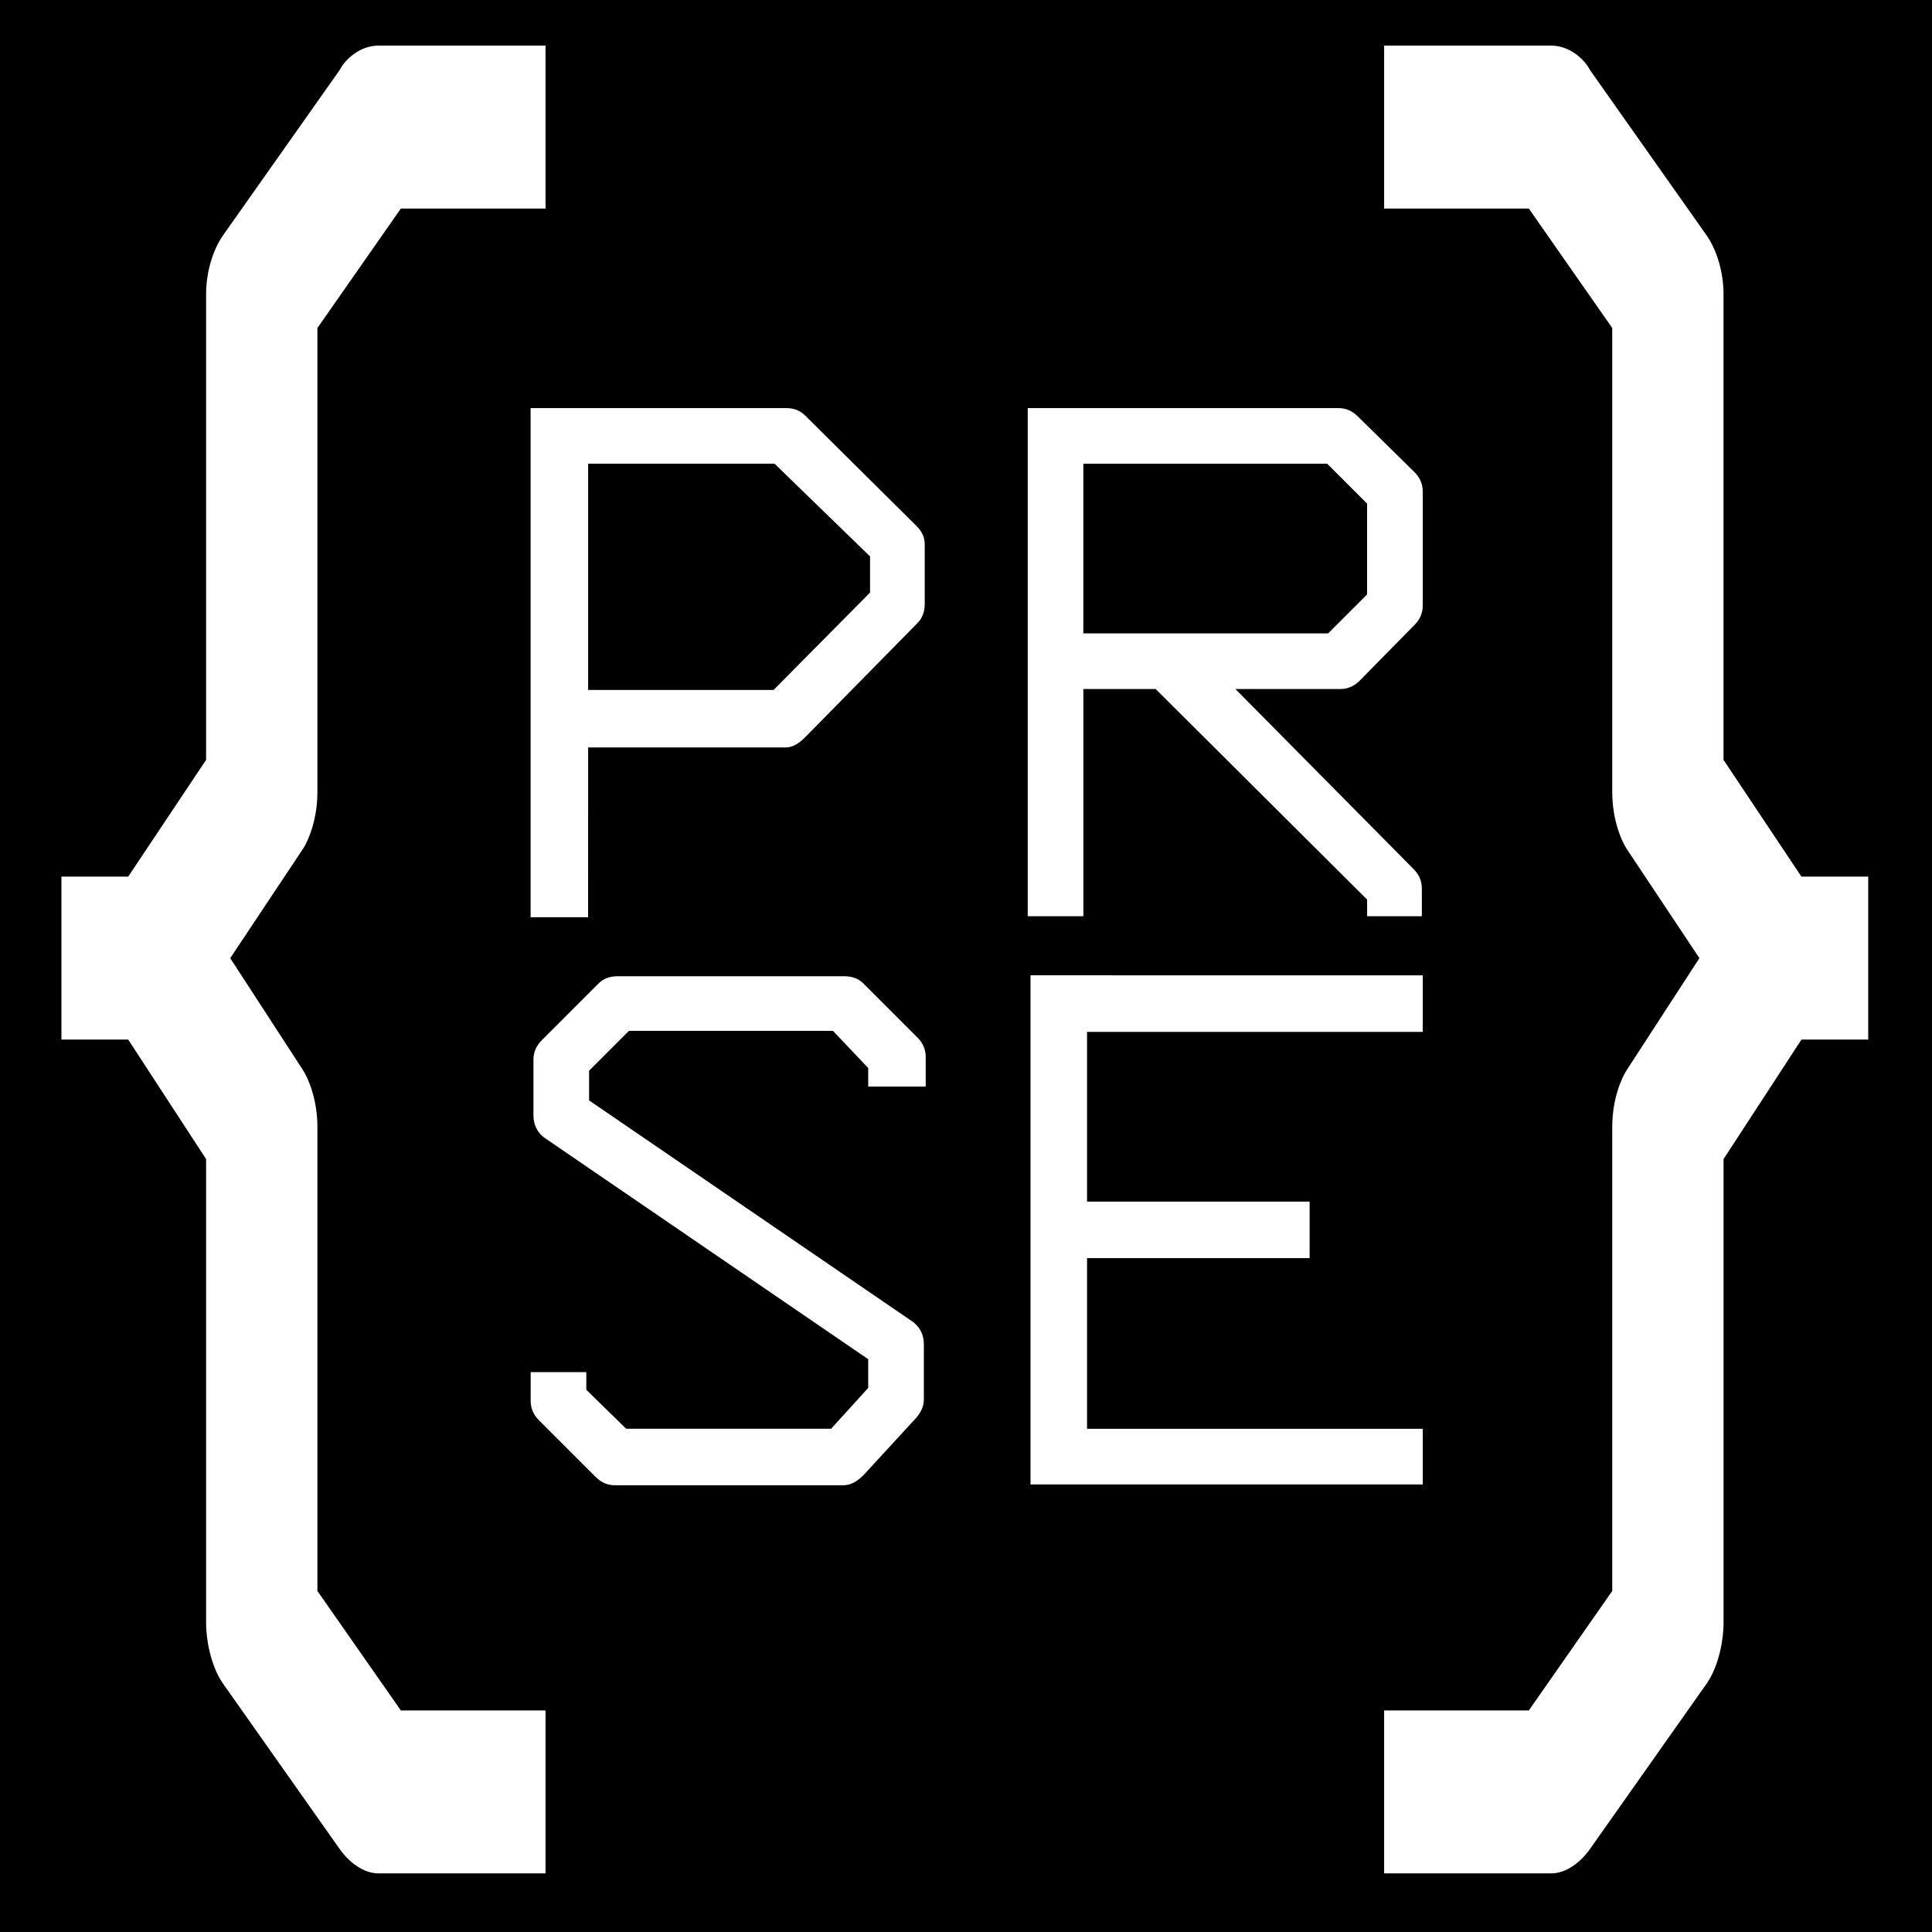
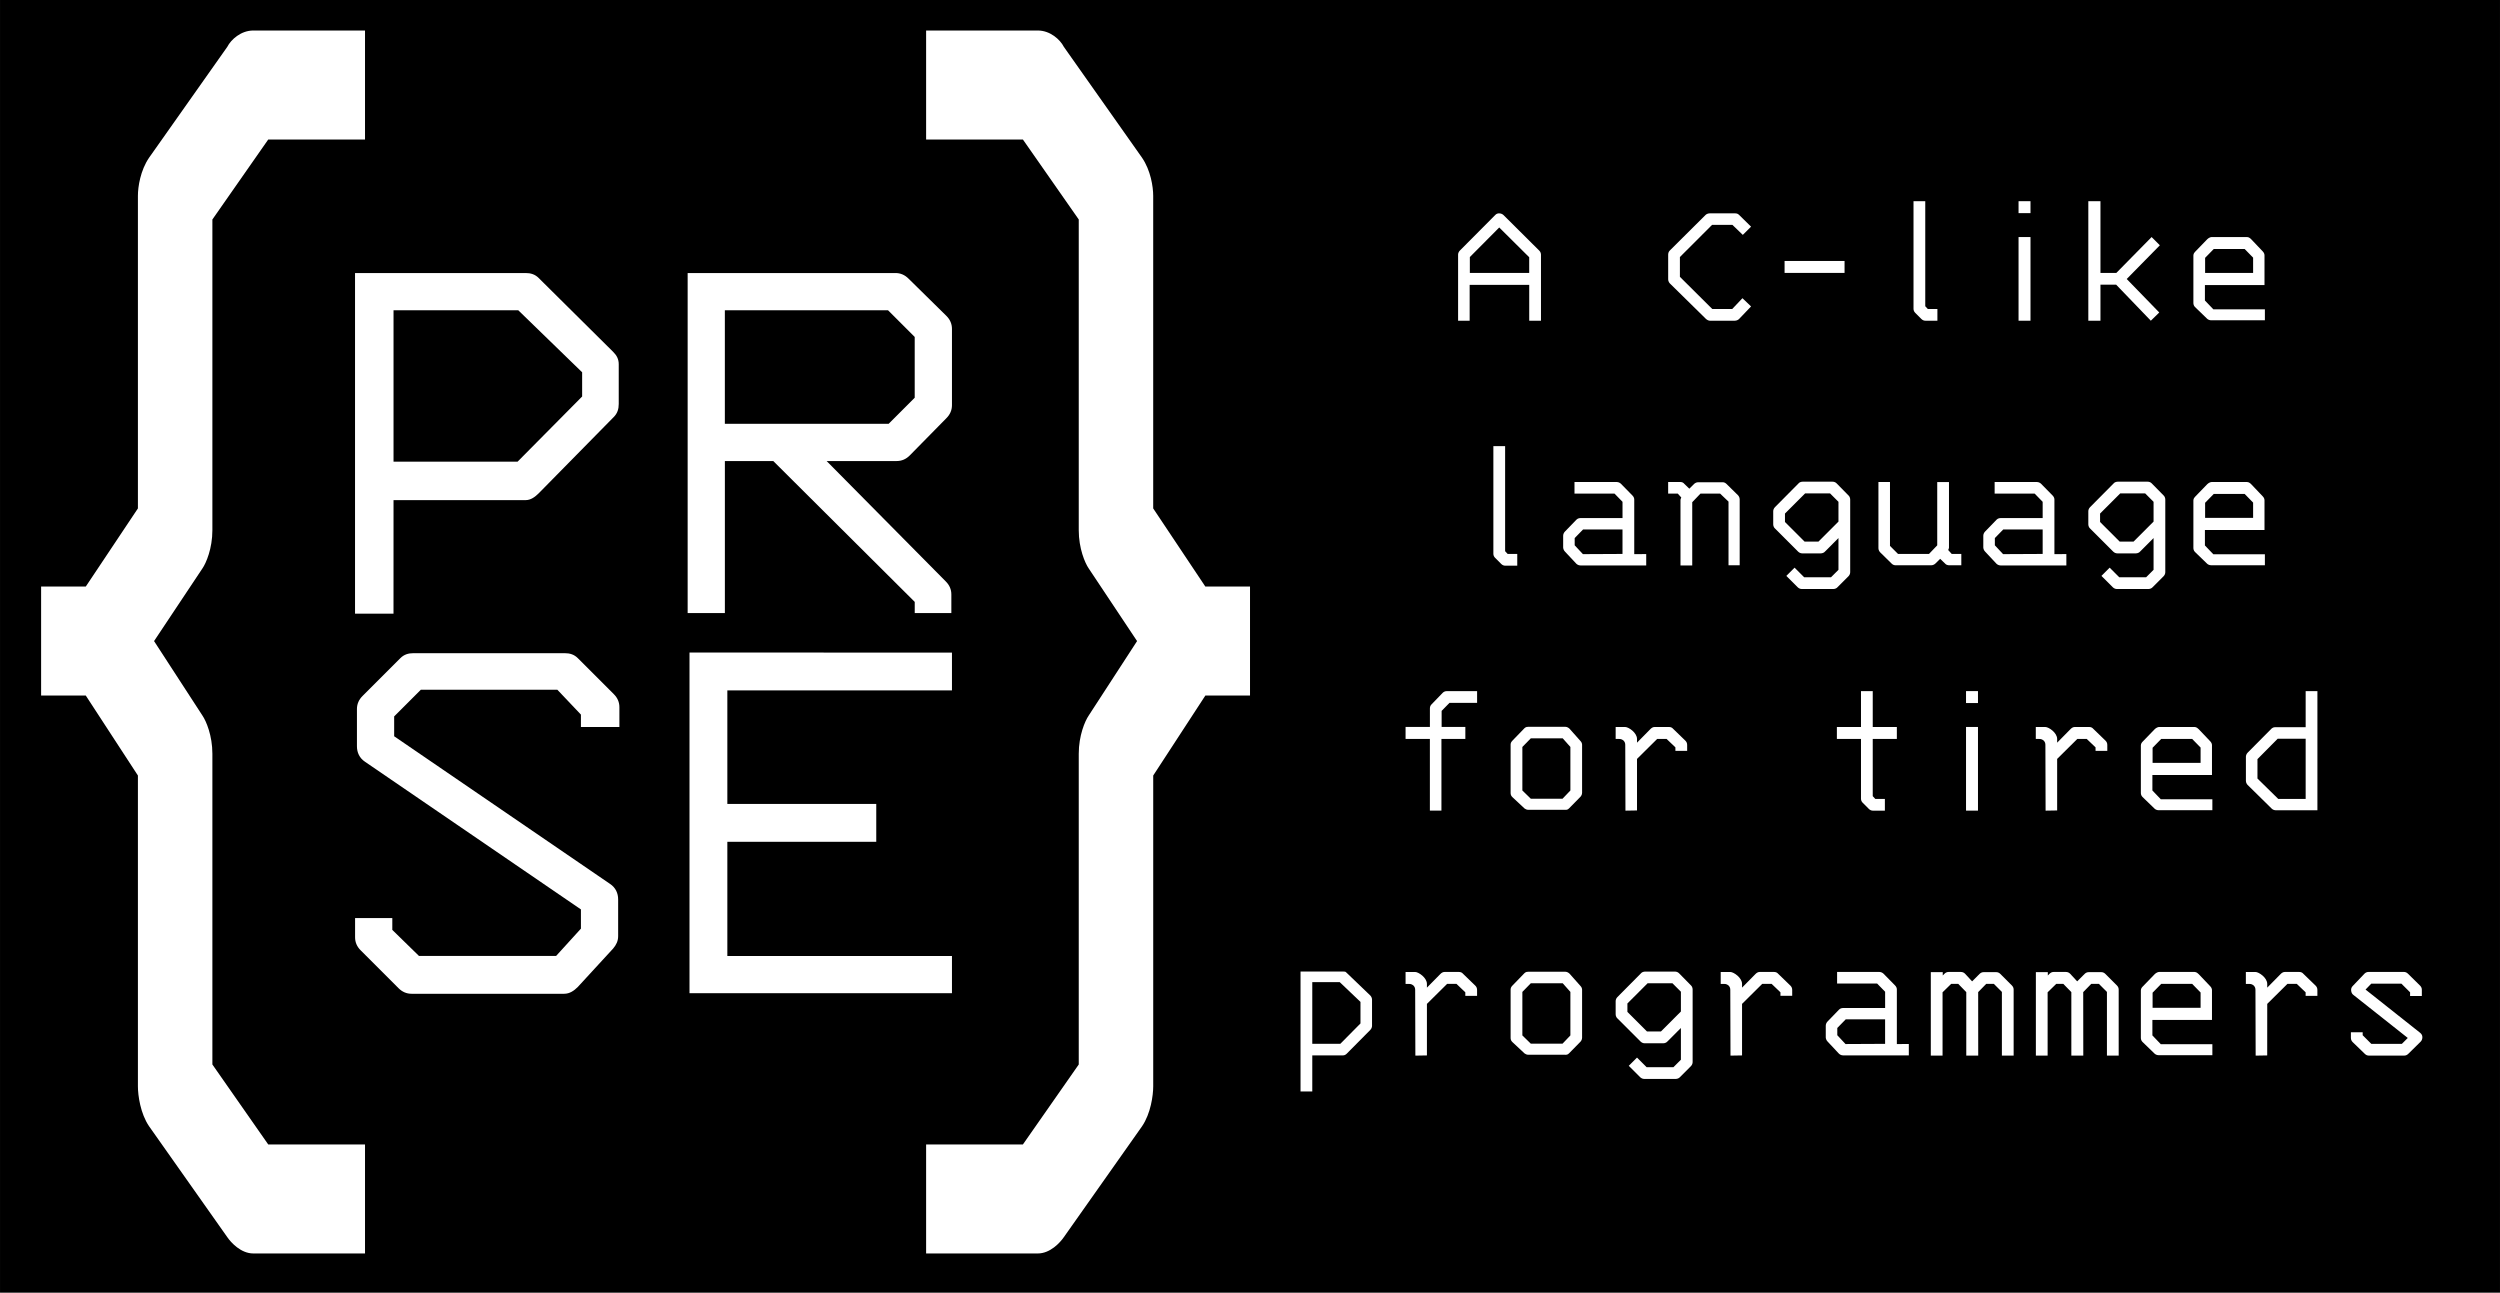
- <svg xmlns="http://www.w3.org/2000/svg" xmlns:ns1="http://www.openswatchbook.org/uri/2009/osb" width="200" height="200" viewBox="0 0 52.917 52.917" version="1.1" id="svg8">
+ <svg xmlns="http://www.w3.org/2000/svg" xmlns:ns1="http://www.openswatchbook.org/uri/2009/osb" width="386.795" height="200" viewBox="0 0 102.339 52.917" version="1.1" id="svg8">
  <defs id="defs2">
    <linearGradient id="linearGradient4540" ns1:paint="solid">
      <stop style="stop-color:#b3b3b3;stop-opacity:1;" offset="0" id="stop4538" />
    </linearGradient>
  </defs>
-   <g id="layer1" transform="translate(0,-244.0833)" style="opacity:1">
+   <g id="layer1" transform="translate(0,-244.0833)" style="display:inline;opacity:1">
    <rect style="fill:#000000;fill-opacity:0;stroke-width:0.265" id="rect10" width="23.057" height="25.041" x="-1.984" y="243.705" />
    <rect style="fill:#000000;fill-opacity:1;stroke-width:0.368" id="rect12" width="102.339" height="52.917" x="0" y="244.083" />
    <text xml:space="preserve" style="font-style:normal;font-weight:normal;font-size:10.583px;line-height:1.25;font-family:sans-serif;letter-spacing:0px;word-spacing:0px;fill:#000000;fill-opacity:1;stroke:none;stroke-width:0.265" x="6.615" y="255.895" id="text6004" />
  </g>
  <g id="layer2">
    <g id="text6009" style="font-style:normal;font-variant:normal;font-weight:normal;font-stretch:normal;font-size:22.578px;line-height:1.25;font-family:'3270 Condensed';-inkscape-font-specification:'3270 Condensed, ';letter-spacing:0px;word-spacing:0px;fill:#ffffff;fill-opacity:1;stroke:none;stroke-width:0.265" />
    <g aria-label="}" transform="scale(0.8263789,1.210099)" id="text6025" style="font-style:normal;font-variant:normal;font-weight:normal;font-stretch:normal;font-size:61.473px;line-height:1.25;font-family:'3270 Condensed';-inkscape-font-specification:'3270 Condensed, ';letter-spacing:0px;word-spacing:0px;fill:#ffffff;fill-opacity:1;stroke:none;stroke-width:0.32">
      <path d="m 45.876,1.032 v 3.688 h 4.795 l 2.766,2.705 V 17.937 c 0,0.615 0.307,1.107 0.492,1.291 l 2.397,2.459 -2.397,2.52 c -0.184,0.184 -0.492,0.676 -0.492,1.291 v 10.512 l -2.766,2.705 h -4.795 v 3.688 h 5.533 c 0.615,0 1.107,-0.369 1.291,-0.553 l 3.873,-3.75 c 0.43,-0.43 0.553,-1.045 0.553,-1.352 V 26.235 l 2.582,-2.705 h 2.213 v -3.688 H 59.707 L 57.125,17.199 V 6.626 c 0,-0.307 -0.123,-0.861 -0.553,-1.291 L 52.699,1.585 C 52.515,1.339 52.023,1.032 51.408,1.032 Z" style="font-style:normal;font-variant:normal;font-weight:normal;font-stretch:normal;font-size:61.473px;font-family:'3270Medium Nerd Font';-inkscape-font-specification:'3270Medium Nerd Font';fill:#ffffff;stroke-width:0.32" id="path932" />
    </g>
    <g aria-label="}" transform="scale(-0.8263789,1.210099)" id="text6029" style="font-style:normal;font-variant:normal;font-weight:normal;font-stretch:normal;font-size:61.473px;line-height:1.25;font-family:'3270Medium Nerd Font';-inkscape-font-specification:'3270Medium Nerd Font';letter-spacing:0px;word-spacing:0px;fill:#ffffff;fill-opacity:1;stroke:none;stroke-width:0.32">
      <path d="m -18.081,1.032 v 3.688 h 4.795 l 2.766,2.705 V 17.937 c 0,0.615 0.307,1.107 0.492,1.291 l 2.397,2.459 -2.397,2.52 c -0.184,0.184 -0.492,0.676 -0.492,1.291 v 10.512 l -2.766,2.705 h -4.795 v 3.688 h 5.533 c 0.615,0 1.107,-0.369 1.291,-0.553 l 3.873,-3.75 c 0.43,-0.43 0.553,-1.045 0.553,-1.352 V 26.235 l 2.582,-2.705 h 2.213 v -3.688 h -2.213 l -2.582,-2.643 V 6.626 c 0,-0.307 -0.123,-0.861 -0.553,-1.291 L -11.258,1.585 c -0.184,-0.246 -0.676,-0.553 -1.291,-0.553 z" style="font-style:normal;font-variant:normal;font-weight:normal;font-stretch:normal;font-size:61.473px;font-family:'3270Medium Nerd Font';-inkscape-font-specification:'3270Medium Nerd Font';fill:#ffffff;stroke-width:0.32" id="path929" />
    </g>
    <g aria-label="PR SE" id="text6033" style="font-style:normal;font-variant:normal;font-weight:normal;font-stretch:normal;font-size:25.4px;line-height:0.6;font-family:'3270 Condensed';-inkscape-font-specification:'3270 Condensed, ';letter-spacing:0px;word-spacing:0px;fill:#ffffff;fill-opacity:1;stroke:none;stroke-width:0.265">
      <path d="m 16.109,18.898 v -6.198 h 5.105 l 2.616,2.54 v 0.991 l -2.642,2.667 z m 0,1.575 h 5.41 c 0.203,0 0.381,-0.127 0.533,-0.279 l 3.073,-3.124 c 0.152,-0.152 0.203,-0.33 0.203,-0.533 v -1.626 c 0,-0.203 -0.076,-0.356 -0.229,-0.508 l -3.048,-3.023 c -0.152,-0.152 -0.33,-0.203 -0.533,-0.203 h -6.985 v 13.945 h 1.575 z" style="font-style:normal;font-variant:normal;font-weight:normal;font-stretch:normal;font-size:25.4px;font-family:'3270Medium Nerd Font';-inkscape-font-specification:'3270Medium Nerd Font';fill:#ffffff;stroke-width:0.265" id="path920" />
      <path d="m 33.838,18.873 h 2.87 c 0.203,0 0.381,-0.076 0.533,-0.229 l 1.499,-1.524 c 0.152,-0.152 0.229,-0.33 0.229,-0.533 v -3.124 c 0,-0.203 -0.076,-0.381 -0.229,-0.533 l -1.549,-1.524 c -0.152,-0.152 -0.33,-0.229 -0.533,-0.229 h -8.509 v 13.919 h 1.524 v -6.223 h 1.981 l 5.791,5.766 v 0.457 h 1.499 v -0.762 c 0,-0.203 -0.076,-0.381 -0.229,-0.533 z m -4.166,-1.524 v -4.648 h 6.68 l 1.092,1.092 v 2.489 l -1.067,1.067 z" style="font-style:normal;font-variant:normal;font-weight:normal;font-stretch:normal;font-size:25.4px;font-family:'3270Medium Nerd Font';-inkscape-font-specification:'3270Medium Nerd Font';fill:#ffffff;stroke-width:0.265" id="path922" />
      <path d="m 23.78,29.253 v 0.508 h 1.575 v -0.813 c 0,-0.203 -0.076,-0.381 -0.229,-0.533 l -1.473,-1.473 c -0.152,-0.152 -0.33,-0.203 -0.533,-0.203 h -6.198 c -0.203,0 -0.381,0.051 -0.533,0.203 l -1.549,1.549 c -0.152,0.152 -0.229,0.33 -0.229,0.533 v 1.524 c 0,0.254 0.102,0.483 0.33,0.635 l 8.839,6.045 v 0.787 l -1.016,1.118 h -5.613 l -1.092,-1.067 v -0.483 h -1.524 v 0.787 c 0,0.203 0.076,0.381 0.229,0.533 l 1.549,1.549 c 0.152,0.152 0.33,0.229 0.533,0.229 h 6.248 c 0.229,0 0.406,-0.127 0.559,-0.279 l 1.448,-1.575 c 0.127,-0.152 0.203,-0.305 0.203,-0.508 v -1.499 c 0,-0.254 -0.102,-0.483 -0.33,-0.635 l -8.839,-6.045 v -0.813 l 1.092,-1.092 h 5.588 z" style="font-style:normal;font-variant:normal;font-weight:normal;font-stretch:normal;font-size:25.4px;font-family:'3270Medium Nerd Font';-inkscape-font-specification:'3270Medium Nerd Font';fill:#ffffff;stroke-width:0.265" id="path924" />
      <path d="m 28.225,26.713 v 13.945 h 10.744 v -1.524 h -9.195 v -4.674 h 6.096 v -1.549 h -6.096 v -4.648 h 9.195 v -1.549 z" style="font-style:normal;font-variant:normal;font-weight:normal;font-stretch:normal;font-size:25.4px;font-family:'3270Medium Nerd Font';-inkscape-font-specification:'3270Medium Nerd Font';fill:#ffffff;stroke-width:0.265" id="path926" />
    </g>
    <g aria-label="A C-like language for tired programmers" id="text26" style="font-style:normal;font-weight:normal;font-size:6.017px;line-height:1.25;font-family:sans-serif;letter-spacing:0px;fill:#ffffff;fill-opacity:1;stroke:none;stroke-width:0.15">
      <path d="m 60.161,11.662 h 2.439 v 1.468 h 0.481 V 10.434 c 0,-0.04 -0.008,-0.112 -0.064,-0.168 L 61.549,8.806 c -0.04,-0.04 -0.104,-0.072 -0.185,-0.072 -0.048,0 -0.112,0.016 -0.16,0.072 l -1.444,1.452 c -0.024,0.024 -0.072,0.088 -0.072,0.16 v 2.711 h 0.473 z m 0.008,-0.489 v -0.65 l 1.203,-1.211 1.227,1.219 v 0.642 z" style="font-style:normal;font-variant:normal;font-weight:normal;font-stretch:normal;font-size:8.022px;font-family:'3270Medium Nerd Font';-inkscape-font-specification:'3270Medium Nerd Font';text-align:center;letter-spacing:0px;text-anchor:middle;fill:#ffffff;stroke-width:0.15" id="path851" />
-       <path d="M 71.681,9.279 71.183,8.79 C 71.127,8.734 71.055,8.734 71.015,8.734 h -1.027 c -0.08,0 -0.144,0.04 -0.168,0.064 l -1.468,1.46 c -0.056,0.056 -0.064,0.128 -0.064,0.168 v 1.011 c 0,0.08 0.048,0.144 0.072,0.168 l 1.468,1.444 c 0.056,0.056 0.128,0.08 0.168,0.08 h 1.019 c 0.08,0 0.144,-0.04 0.176,-0.072 l 0.489,-0.513 -0.353,-0.337 -0.417,0.441 H 70.092 l -1.324,-1.316 v -0.81 l 1.316,-1.316 h 0.834 l 0.425,0.409 z" style="font-style:normal;font-variant:normal;font-weight:normal;font-stretch:normal;font-size:8.022px;font-family:'3270Medium Nerd Font';-inkscape-font-specification:'3270Medium Nerd Font';text-align:center;letter-spacing:0px;text-anchor:middle;fill:#ffffff;stroke-width:0.15" id="path853" />
+       <path d="M 71.681,9.279 71.183,8.79 C 71.127,8.734 71.055,8.734 71.015,8.734 h -1.027 c -0.08,0 -0.144,0.04 -0.168,0.064 l -1.468,1.46 c -0.056,0.056 -0.064,0.128 -0.064,0.168 v 1.011 c 0,0.08 0.048,0.144 0.072,0.168 l 1.468,1.444 c 0.056,0.056 0.128,0.08 0.168,0.08 h 1.019 c 0.08,0 0.144,-0.04 0.176,-0.072 L 71.681,12.544 71.328,12.207 70.911,12.648 H 70.092 l -1.324,-1.316 v -0.81 l 1.316,-1.316 h 0.834 l 0.425,0.409 z" style="font-style:normal;font-variant:normal;font-weight:normal;font-stretch:normal;font-size:8.022px;font-family:'3270Medium Nerd Font';-inkscape-font-specification:'3270Medium Nerd Font';text-align:center;letter-spacing:0px;text-anchor:middle;fill:#ffffff;stroke-width:0.15" id="path853" />
      <path d="m 73.053,10.683 v 0.489 h 2.455 v -0.489 z" style="font-style:normal;font-variant:normal;font-weight:normal;font-stretch:normal;font-size:8.022px;font-family:'3270Medium Nerd Font';-inkscape-font-specification:'3270Medium Nerd Font';text-align:center;letter-spacing:0px;text-anchor:middle;fill:#ffffff;stroke-width:0.15" id="path855" />
      <path d="M 78.812,12.536 V 8.236 h -0.481 v 4.404 c 0,0.064 0.024,0.12 0.072,0.168 l 0.249,0.249 c 0.048,0.048 0.104,0.072 0.168,0.072 h 0.489 v -0.481 h -0.393 z" style="font-style:normal;font-variant:normal;font-weight:normal;font-stretch:normal;font-size:8.022px;font-family:'3270Medium Nerd Font';-inkscape-font-specification:'3270Medium Nerd Font';text-align:center;letter-spacing:0px;text-anchor:middle;fill:#ffffff;stroke-width:0.15" id="path857" />
      <path d="m 82.631,8.236 v 0.489 h 0.489 V 8.236 Z m 0,1.468 v 3.425 h 0.489 V 9.704 Z" style="font-style:normal;font-variant:normal;font-weight:normal;font-stretch:normal;font-size:8.022px;font-family:'3270Medium Nerd Font';-inkscape-font-specification:'3270Medium Nerd Font';text-align:center;letter-spacing:0px;text-anchor:middle;fill:#ffffff;stroke-width:0.15" id="path859" />
      <path d="m 87.059,11.421 1.356,-1.38 -0.337,-0.337 -1.444,1.468 h -0.65 V 8.236 h -0.497 v 4.893 h 0.497 v -1.476 h 0.642 l 1.42,1.476 0.345,-0.337 z" style="font-style:normal;font-variant:normal;font-weight:normal;font-stretch:normal;font-size:8.022px;font-family:'3270Medium Nerd Font';-inkscape-font-specification:'3270Medium Nerd Font';text-align:center;letter-spacing:0px;text-anchor:middle;fill:#ffffff;stroke-width:0.15" id="path861" />
      <path d="m 90.26,11.67 h 2.439 v -1.219 c 0,-0.04 -0.016,-0.104 -0.072,-0.16 L 92.153,9.792 c -0.024,-0.024 -0.088,-0.088 -0.168,-0.088 h -1.452 c -0.04,0 -0.12,0.032 -0.176,0.088 l -0.489,0.505 c -0.024,0.024 -0.08,0.08 -0.08,0.16 v 1.941 c 0,0.04 0.008,0.112 0.064,0.168 l 0.497,0.481 c 0.024,0.024 0.088,0.064 0.16,0.064 h 2.206 v -0.449 h -2.11 l -0.345,-0.361 z m 0.008,-0.497 v -0.618 l 0.353,-0.361 h 1.267 l 0.345,0.353 v 0.626 z" style="font-style:normal;font-variant:normal;font-weight:normal;font-stretch:normal;font-size:8.022px;font-family:'3270Medium Nerd Font';-inkscape-font-specification:'3270Medium Nerd Font';text-align:center;letter-spacing:0px;text-anchor:middle;fill:#ffffff;stroke-width:0.15" id="path863" />
      <path d="m 61.613,22.564 v -4.3 h -0.481 v 4.404 c 0,0.064 0.024,0.12 0.072,0.168 l 0.249,0.249 c 0.048,0.048 0.104,0.072 0.168,0.072 h 0.489 V 22.676 h -0.393 z" style="font-style:normal;font-variant:normal;font-weight:normal;font-stretch:normal;font-size:8.022px;font-family:'3270Medium Nerd Font';-inkscape-font-specification:'3270Medium Nerd Font';text-align:center;letter-spacing:0px;text-anchor:middle;fill:#ffffff;stroke-width:0.15" id="path865" />
-       <path d="m 66.418,22.676 -1.62,0.008 -0.337,-0.361 V 22.026 l 0.345,-0.353 h 1.612 z m 0.481,0.008 v -2.238 c 0,-0.04 -0.016,-0.104 -0.072,-0.16 l -0.473,-0.481 c -0.024,-0.024 -0.088,-0.072 -0.168,-0.072 h -1.733 v 0.473 h 1.637 l 0.329,0.337 v 0.666 h -1.717 c -0.04,0 -0.112,0.008 -0.168,0.064 l -0.473,0.489 c -0.024,0.024 -0.072,0.088 -0.072,0.168 v 0.481 c 0,0.032 0.016,0.112 0.072,0.168 l 0.465,0.497 c 0.024,0.024 0.088,0.072 0.168,0.072 h 2.695 v -0.465 z" style="font-style:normal;font-variant:normal;font-weight:normal;font-stretch:normal;font-size:8.022px;font-family:'3270Medium Nerd Font';-inkscape-font-specification:'3270Medium Nerd Font';text-align:center;letter-spacing:0px;text-anchor:middle;fill:#ffffff;stroke-width:0.15" id="path867" />
-       <path d="m 69.154,20.005 -0.209,-0.201 c -0.024,-0.032 -0.072,-0.072 -0.152,-0.072 H 68.287 v 0.473 h 0.393 l 0.144,0.16 c -0.016,0.04 -0.032,0.072 -0.032,0.096 v 2.687 h 0.481 v -2.591 l 0.337,-0.353 h 0.802 l 0.345,0.329 v 2.607 h 0.457 v -2.703 c 0,-0.08 -0.048,-0.144 -0.072,-0.168 l -0.473,-0.465 c -0.056,-0.056 -0.12,-0.064 -0.16,-0.064 H 69.515 c -0.08,0 -0.144,0.048 -0.168,0.072 z" style="font-style:normal;font-variant:normal;font-weight:normal;font-stretch:normal;font-size:8.022px;font-family:'3270Medium Nerd Font';-inkscape-font-specification:'3270Medium Nerd Font';text-align:center;letter-spacing:0px;text-anchor:middle;fill:#ffffff;stroke-width:0.15" id="path869" />
+       <path d="m 66.418,22.676 -1.62,0.008 -0.337,-0.361 V 22.026 l 0.345,-0.353 h 1.612 z m 0.481,0.008 v -2.238 c 0,-0.04 -0.016,-0.104 -0.072,-0.16 L 66.354,19.804 c -0.024,-0.024 -0.088,-0.072 -0.168,-0.072 h -1.733 v 0.473 h 1.637 l 0.329,0.337 v 0.666 H 64.702 c -0.04,0 -0.112,0.008 -0.168,0.064 l -0.473,0.489 c -0.024,0.024 -0.072,0.088 -0.072,0.168 v 0.481 c 0,0.032 0.016,0.112 0.072,0.168 l 0.465,0.497 c 0.024,0.024 0.088,0.072 0.168,0.072 h 2.695 v -0.465 z" style="font-style:normal;font-variant:normal;font-weight:normal;font-stretch:normal;font-size:8.022px;font-family:'3270Medium Nerd Font';-inkscape-font-specification:'3270Medium Nerd Font';text-align:center;letter-spacing:0px;text-anchor:middle;fill:#ffffff;stroke-width:0.15" id="path867" />
+       <path d="m 69.154,20.005 -0.209,-0.201 c -0.024,-0.032 -0.072,-0.072 -0.152,-0.072 H 68.287 v 0.473 h 0.393 l 0.144,0.16 c -0.016,0.04 -0.032,0.072 -0.032,0.096 v 2.687 h 0.481 V 20.558 L 69.611,20.205 h 0.802 l 0.345,0.329 v 2.607 h 0.457 v -2.703 c 0,-0.08 -0.048,-0.144 -0.072,-0.168 l -0.473,-0.465 c -0.056,-0.056 -0.12,-0.064 -0.16,-0.064 H 69.515 c -0.08,0 -0.144,0.048 -0.168,0.072 z" style="font-style:normal;font-variant:normal;font-weight:normal;font-stretch:normal;font-size:8.022px;font-family:'3270Medium Nerd Font';-inkscape-font-specification:'3270Medium Nerd Font';text-align:center;letter-spacing:0px;text-anchor:middle;fill:#ffffff;stroke-width:0.15" id="path869" />
      <path d="m 75.259,22.026 v 1.3 l -0.305,0.305 h -1.099 l -0.393,-0.393 -0.337,0.337 0.465,0.465 c 0.048,0.048 0.112,0.072 0.168,0.072 h 1.292 c 0.064,0 0.136,-0.032 0.168,-0.072 l 0.449,-0.449 c 0.048,-0.048 0.072,-0.112 0.072,-0.168 v -2.976 c 0,-0.064 -0.032,-0.136 -0.072,-0.168 l -0.489,-0.497 c -0.048,-0.048 -0.112,-0.064 -0.168,-0.064 H 73.799 c -0.064,0 -0.136,0.024 -0.168,0.064 l -0.971,0.979 c -0.048,0.048 -0.072,0.112 -0.072,0.168 v 0.537 c 0,0.064 0.032,0.136 0.072,0.168 l 0.947,0.947 c 0.048,0.048 0.112,0.072 0.168,0.072 h 0.762 c 0.064,0 0.136,-0.032 0.168,-0.072 z m 0,-0.674 -0.818,0.818 h -0.57 l -0.802,-0.802 v -0.345 l 0.826,-0.826 h 1.019 l 0.345,0.345 z" style="font-style:normal;font-variant:normal;font-weight:normal;font-stretch:normal;font-size:8.022px;font-family:'3270Medium Nerd Font';-inkscape-font-specification:'3270Medium Nerd Font';text-align:center;letter-spacing:0px;text-anchor:middle;fill:#ffffff;stroke-width:0.15" id="path871" />
      <path d="m 79.422,22.876 0.209,0.201 c 0.024,0.032 0.088,0.064 0.168,0.064 h 0.489 V 22.676 h -0.393 l -0.144,-0.16 c 0.016,-0.04 0.032,-0.072 0.032,-0.096 v -2.687 h -0.481 v 2.591 L 78.965,22.676 H 77.697 l -0.329,-0.329 v -2.615 h -0.473 v 2.711 c 0,0.08 0.048,0.144 0.072,0.168 l 0.473,0.465 c 0.056,0.056 0.12,0.064 0.16,0.064 h 1.46 c 0.08,0 0.144,-0.048 0.168,-0.072 z" style="font-style:normal;font-variant:normal;font-weight:normal;font-stretch:normal;font-size:8.022px;font-family:'3270Medium Nerd Font';-inkscape-font-specification:'3270Medium Nerd Font';text-align:center;letter-spacing:0px;text-anchor:middle;fill:#ffffff;stroke-width:0.15" id="path873" />
-       <path d="m 83.618,22.676 -1.62,0.008 -0.337,-0.361 V 22.026 l 0.345,-0.353 h 1.612 z m 0.481,0.008 v -2.238 c 0,-0.04 -0.016,-0.104 -0.072,-0.16 l -0.473,-0.481 c -0.024,-0.024 -0.088,-0.072 -0.168,-0.072 h -1.733 v 0.473 h 1.637 l 0.329,0.337 v 0.666 H 81.901 c -0.04,0 -0.112,0.008 -0.168,0.064 l -0.473,0.489 c -0.024,0.024 -0.072,0.088 -0.072,0.168 v 0.481 c 0,0.032 0.016,0.112 0.072,0.168 l 0.465,0.497 c 0.024,0.024 0.088,0.072 0.168,0.072 h 2.695 v -0.465 z" style="font-style:normal;font-variant:normal;font-weight:normal;font-stretch:normal;font-size:8.022px;font-family:'3270Medium Nerd Font';-inkscape-font-specification:'3270Medium Nerd Font';text-align:center;letter-spacing:0px;text-anchor:middle;fill:#ffffff;stroke-width:0.15" id="path875" />
+       <path d="m 83.618,22.676 -1.62,0.008 -0.337,-0.361 V 22.026 l 0.345,-0.353 h 1.612 z m 0.481,0.008 v -2.238 c 0,-0.04 -0.016,-0.104 -0.072,-0.16 L 83.553,19.804 c -0.024,-0.024 -0.088,-0.072 -0.168,-0.072 h -1.733 v 0.473 h 1.637 l 0.329,0.337 v 0.666 H 81.901 c -0.04,0 -0.112,0.008 -0.168,0.064 l -0.473,0.489 c -0.024,0.024 -0.072,0.088 -0.072,0.168 v 0.481 c 0,0.032 0.016,0.112 0.072,0.168 l 0.465,0.497 c 0.024,0.024 0.088,0.072 0.168,0.072 h 2.695 v -0.465 z" style="font-style:normal;font-variant:normal;font-weight:normal;font-stretch:normal;font-size:8.022px;font-family:'3270Medium Nerd Font';-inkscape-font-specification:'3270Medium Nerd Font';text-align:center;letter-spacing:0px;text-anchor:middle;fill:#ffffff;stroke-width:0.15" id="path875" />
      <path d="m 88.158,22.026 v 1.3 l -0.305,0.305 h -1.099 l -0.393,-0.393 -0.337,0.337 0.465,0.465 c 0.048,0.048 0.112,0.072 0.168,0.072 h 1.292 c 0.064,0 0.136,-0.032 0.168,-0.072 l 0.449,-0.449 c 0.048,-0.048 0.072,-0.112 0.072,-0.168 v -2.976 c 0,-0.064 -0.032,-0.136 -0.072,-0.168 l -0.489,-0.497 c -0.048,-0.048 -0.112,-0.064 -0.168,-0.064 h -1.211 c -0.064,0 -0.136,0.024 -0.168,0.064 l -0.971,0.979 c -0.048,0.048 -0.072,0.112 -0.072,0.168 v 0.537 c 0,0.064 0.032,0.136 0.072,0.168 l 0.947,0.947 c 0.048,0.048 0.112,0.072 0.168,0.072 h 0.762 c 0.064,0 0.136,-0.032 0.168,-0.072 z m 0,-0.674 -0.818,0.818 h -0.57 l -0.802,-0.802 v -0.345 l 0.826,-0.826 h 1.019 l 0.345,0.345 z" style="font-style:normal;font-variant:normal;font-weight:normal;font-stretch:normal;font-size:8.022px;font-family:'3270Medium Nerd Font';-inkscape-font-specification:'3270Medium Nerd Font';text-align:center;letter-spacing:0px;text-anchor:middle;fill:#ffffff;stroke-width:0.15" id="path877" />
      <path d="m 90.26,21.697 h 2.439 v -1.219 c 0,-0.04 -0.016,-0.104 -0.072,-0.16 L 92.153,19.82 c -0.024,-0.024 -0.088,-0.088 -0.168,-0.088 h -1.452 c -0.04,0 -0.12,0.032 -0.176,0.088 l -0.489,0.505 c -0.024,0.024 -0.08,0.08 -0.08,0.16 v 1.941 c 0,0.04 0.008,0.112 0.064,0.168 l 0.497,0.481 c 0.024,0.024 0.088,0.064 0.16,0.064 h 2.206 v -0.449 h -2.11 l -0.345,-0.361 z m 0.008,-0.497 V 20.582 L 90.621,20.221 h 1.267 l 0.345,0.353 v 0.626 z" style="font-style:normal;font-variant:normal;font-weight:normal;font-stretch:normal;font-size:8.022px;font-family:'3270Medium Nerd Font';-inkscape-font-specification:'3270Medium Nerd Font';text-align:center;letter-spacing:0px;text-anchor:middle;fill:#ffffff;stroke-width:0.15" id="path879" />
-       <path d="m 59.335,28.773 h 1.131 v -0.481 h -1.235 c -0.072,0 -0.128,0.024 -0.176,0.072 l -0.457,0.473 c -0.048,0.048 -0.064,0.104 -0.064,0.168 v 0.754 h -0.995 v 0.489 h 0.995 v 2.936 h 0.473 v -2.936 h 0.979 v -0.489 h -0.971 v -0.658 z" style="font-style:normal;font-variant:normal;font-weight:normal;font-stretch:normal;font-size:8.022px;font-family:'3270Medium Nerd Font';-inkscape-font-specification:'3270Medium Nerd Font';text-align:center;letter-spacing:0px;text-anchor:middle;fill:#ffffff;stroke-width:0.15" id="path881" />
+       <path d="m 59.335,28.773 h 1.131 v -0.481 h -1.235 c -0.072,0 -0.128,0.024 -0.176,0.072 l -0.457,0.473 c -0.048,0.048 -0.064,0.104 -0.064,0.168 v 0.754 H 57.538 v 0.489 h 0.995 v 2.936 h 0.473 v -2.936 h 0.979 v -0.489 h -0.971 v -0.658 z" style="font-style:normal;font-variant:normal;font-weight:normal;font-stretch:normal;font-size:8.022px;font-family:'3270Medium Nerd Font';-inkscape-font-specification:'3270Medium Nerd Font';text-align:center;letter-spacing:0px;text-anchor:middle;fill:#ffffff;stroke-width:0.15" id="path881" />
      <path d="m 62.319,30.578 0.345,-0.353 h 1.308 l 0.313,0.353 v 1.781 L 63.964,32.696 h -1.3 l -0.345,-0.337 z m -0.401,-0.265 c -0.024,0.024 -0.08,0.08 -0.08,0.16 v 1.981 c 0,0.048 0.008,0.12 0.072,0.176 l 0.497,0.465 c 0.032,0.024 0.088,0.056 0.16,0.056 h 1.492 c 0.04,0 0.112,0.008 0.168,-0.056 l 0.465,-0.473 c 0.024,-0.024 0.072,-0.088 0.072,-0.168 v -1.965 c 0,-0.04 -0.016,-0.104 -0.064,-0.152 l -0.449,-0.505 c -0.032,-0.032 -0.096,-0.08 -0.176,-0.08 h -1.508 c -0.032,0 -0.104,0 -0.16,0.056 z" style="font-style:normal;font-variant:normal;font-weight:normal;font-stretch:normal;font-size:8.022px;font-family:'3270Medium Nerd Font';-inkscape-font-specification:'3270Medium Nerd Font';text-align:center;letter-spacing:0px;text-anchor:middle;fill:#ffffff;stroke-width:0.15" id="path883" />
      <path d="m 67.012,31.067 0.826,-0.818 h 0.385 l 0.361,0.345 v 0.144 h 0.481 v -0.241 c 0,-0.072 -0.024,-0.128 -0.072,-0.176 l -0.505,-0.489 c -0.04,-0.048 -0.096,-0.072 -0.168,-0.072 h -0.586 c -0.064,0 -0.12,0.032 -0.168,0.08 l -0.554,0.562 v -0.152 c 0,-0.257 -0.345,-0.489 -0.481,-0.489 h -0.393 v 0.489 h 0.144 c 0.08,0 0.128,0.024 0.185,0.072 0.048,0.056 0.064,0.104 0.064,0.176 l 0.008,2.687 0.473,-0.008 z" style="font-style:normal;font-variant:normal;font-weight:normal;font-stretch:normal;font-size:8.022px;font-family:'3270Medium Nerd Font';-inkscape-font-specification:'3270Medium Nerd Font';text-align:center;letter-spacing:0px;text-anchor:middle;fill:#ffffff;stroke-width:0.15" id="path885" />
      <path d="m 76.662,32.591 v -2.342 h 0.987 v -0.489 h -0.987 v -1.468 h -0.481 v 1.468 h -0.987 v 0.489 h 0.987 V 32.696 c 0,0.064 0.024,0.12 0.072,0.168 l 0.249,0.249 c 0.048,0.048 0.104,0.072 0.168,0.072 h 0.489 v -0.481 h -0.393 z" style="font-style:normal;font-variant:normal;font-weight:normal;font-stretch:normal;font-size:8.022px;font-family:'3270Medium Nerd Font';-inkscape-font-specification:'3270Medium Nerd Font';text-align:center;letter-spacing:0px;text-anchor:middle;fill:#ffffff;stroke-width:0.15" id="path887" />
      <path d="m 80.481,28.291 v 0.489 h 0.489 v -0.489 z m 0,1.468 v 3.425 h 0.489 v -3.425 z" style="font-style:normal;font-variant:normal;font-weight:normal;font-stretch:normal;font-size:8.022px;font-family:'3270Medium Nerd Font';-inkscape-font-specification:'3270Medium Nerd Font';text-align:center;letter-spacing:0px;text-anchor:middle;fill:#ffffff;stroke-width:0.15" id="path889" />
      <path d="m 84.211,31.067 0.826,-0.818 h 0.385 l 0.361,0.345 v 0.144 h 0.481 v -0.241 c 0,-0.072 -0.024,-0.128 -0.072,-0.176 l -0.505,-0.489 c -0.04,-0.048 -0.096,-0.072 -0.168,-0.072 h -0.586 c -0.064,0 -0.12,0.032 -0.168,0.08 l -0.554,0.562 v -0.152 c 0,-0.257 -0.345,-0.489 -0.481,-0.489 H 83.337 v 0.489 h 0.144 c 0.08,0 0.128,0.024 0.185,0.072 0.048,0.056 0.064,0.104 0.064,0.176 l 0.008,2.687 0.473,-0.008 z" style="font-style:normal;font-variant:normal;font-weight:normal;font-stretch:normal;font-size:8.022px;font-family:'3270Medium Nerd Font';-inkscape-font-specification:'3270Medium Nerd Font';text-align:center;letter-spacing:0px;text-anchor:middle;fill:#ffffff;stroke-width:0.15" id="path891" />
-       <path d="m 88.11,31.725 h 2.439 V 30.505 c 0,-0.04 -0.016,-0.104 -0.072,-0.16 l -0.473,-0.497 c -0.024,-0.024 -0.088,-0.088 -0.168,-0.088 H 88.383 c -0.04,0 -0.12,0.032 -0.176,0.088 l -0.489,0.505 c -0.024,0.024 -0.08,0.08 -0.08,0.16 v 1.941 c 0,0.04 0.008,0.112 0.064,0.168 l 0.497,0.481 c 0.024,0.024 0.088,0.064 0.16,0.064 h 2.206 v -0.449 h -2.11 l -0.345,-0.361 z m 0.008,-0.497 v -0.618 l 0.353,-0.361 h 1.267 l 0.345,0.353 v 0.626 z" style="font-style:normal;font-variant:normal;font-weight:normal;font-stretch:normal;font-size:8.022px;font-family:'3270Medium Nerd Font';-inkscape-font-specification:'3270Medium Nerd Font';text-align:center;letter-spacing:0px;text-anchor:middle;fill:#ffffff;stroke-width:0.15" id="path893" />
+       <path d="m 88.11,31.725 h 2.439 V 30.505 c 0,-0.04 -0.016,-0.104 -0.072,-0.16 l -0.473,-0.497 c -0.024,-0.024 -0.088,-0.088 -0.168,-0.088 H 88.383 c -0.04,0 -0.12,0.032 -0.176,0.088 l -0.489,0.505 c -0.024,0.024 -0.08,0.08 -0.08,0.16 v 1.941 c 0,0.04 0.008,0.112 0.064,0.168 l 0.497,0.481 c 0.024,0.024 0.088,0.064 0.16,0.064 h 2.206 V 32.72 h -2.11 l -0.345,-0.361 z m 0.008,-0.497 v -0.618 l 0.353,-0.361 h 1.267 l 0.345,0.353 v 0.626 z" style="font-style:normal;font-variant:normal;font-weight:normal;font-stretch:normal;font-size:8.022px;font-family:'3270Medium Nerd Font';-inkscape-font-specification:'3270Medium Nerd Font';text-align:center;letter-spacing:0px;text-anchor:middle;fill:#ffffff;stroke-width:0.15" id="path893" />
      <path d="m 94.865,33.169 v -4.877 h -0.481 v 1.476 h -1.251 c -0.08,0 -0.136,0.048 -0.16,0.072 l -0.963,0.971 c -0.056,0.056 -0.072,0.128 -0.072,0.168 v 0.987 c 0,0.08 0.048,0.144 0.072,0.168 l 0.987,0.971 c 0.056,0.056 0.136,0.064 0.168,0.064 z m -0.481,-0.465 h -1.123 l -0.85,-0.834 v -0.794 l 0.826,-0.834 h 1.147 z" style="font-style:normal;font-variant:normal;font-weight:normal;font-stretch:normal;font-size:8.022px;font-family:'3270Medium Nerd Font';-inkscape-font-specification:'3270Medium Nerd Font';text-align:center;letter-spacing:0px;text-anchor:middle;fill:#ffffff;stroke-width:0.15" id="path895" />
      <path d="m 53.238,39.771 v 4.91 h 0.481 v -1.476 h 1.251 c 0.08,0 0.136,-0.048 0.16,-0.072 l 0.963,-0.971 c 0.056,-0.056 0.072,-0.128 0.072,-0.168 v -1.075 c 0,-0.08 -0.048,-0.144 -0.072,-0.168 l -0.987,-0.947 c -0.032,-0.032 -0.056,-0.032 -0.104,-0.032 z m 0.481,0.433 h 1.123 l 0.85,0.81 v 0.882 l -0.826,0.834 h -1.147 z" style="font-style:normal;font-variant:normal;font-weight:normal;font-stretch:normal;font-size:8.022px;font-family:'3270Medium Nerd Font';-inkscape-font-specification:'3270Medium Nerd Font';text-align:center;letter-spacing:0px;text-anchor:middle;fill:#ffffff;stroke-width:0.15" id="path897" />
      <path d="m 58.412,41.095 0.826,-0.818 h 0.385 l 0.361,0.345 v 0.144 h 0.481 V 40.525 c 0,-0.072 -0.024,-0.128 -0.072,-0.176 l -0.505,-0.489 c -0.04,-0.048 -0.096,-0.072 -0.168,-0.072 h -0.586 c -0.064,0 -0.12,0.032 -0.168,0.08 l -0.554,0.562 v -0.152 c 0,-0.257 -0.345,-0.489 -0.481,-0.489 h -0.393 v 0.489 h 0.144 c 0.08,0 0.128,0.024 0.185,0.072 0.048,0.056 0.064,0.104 0.064,0.176 l 0.008,2.687 0.473,-0.008 z" style="font-style:normal;font-variant:normal;font-weight:normal;font-stretch:normal;font-size:8.022px;font-family:'3270Medium Nerd Font';-inkscape-font-specification:'3270Medium Nerd Font';text-align:center;letter-spacing:0px;text-anchor:middle;fill:#ffffff;stroke-width:0.15" id="path899" />
      <path d="m 62.319,40.605 0.345,-0.353 h 1.308 l 0.313,0.353 v 1.781 l -0.321,0.337 h -1.3 l -0.345,-0.337 z m -0.401,-0.265 c -0.024,0.024 -0.08,0.08 -0.08,0.16 v 1.981 c 0,0.048 0.008,0.12 0.072,0.176 l 0.497,0.465 c 0.032,0.024 0.088,0.056 0.16,0.056 h 1.492 c 0.04,0 0.112,0.008 0.168,-0.056 l 0.465,-0.473 c 0.024,-0.024 0.072,-0.088 0.072,-0.168 v -1.965 c 0,-0.04 -0.016,-0.104 -0.064,-0.152 l -0.449,-0.505 c -0.032,-0.032 -0.096,-0.08 -0.176,-0.08 h -1.508 c -0.032,0 -0.104,0 -0.16,0.056 z" style="font-style:normal;font-variant:normal;font-weight:normal;font-stretch:normal;font-size:8.022px;font-family:'3270Medium Nerd Font';-inkscape-font-specification:'3270Medium Nerd Font';text-align:center;letter-spacing:0px;text-anchor:middle;fill:#ffffff;stroke-width:0.15" id="path901" />
      <path d="m 68.809,42.081 v 1.3 l -0.305,0.305 h -1.099 l -0.393,-0.393 -0.337,0.337 0.465,0.465 c 0.048,0.048 0.112,0.072 0.168,0.072 h 1.292 c 0.064,0 0.136,-0.032 0.168,-0.072 l 0.449,-0.449 c 0.048,-0.048 0.072,-0.112 0.072,-0.168 v -2.976 c 0,-0.064 -0.032,-0.136 -0.072,-0.168 l -0.489,-0.497 c -0.048,-0.048 -0.112,-0.064 -0.168,-0.064 h -1.211 c -0.064,0 -0.136,0.024 -0.168,0.064 l -0.971,0.979 c -0.048,0.048 -0.072,0.112 -0.072,0.168 v 0.537 c 0,0.064 0.032,0.136 0.072,0.168 l 0.947,0.947 c 0.048,0.048 0.112,0.072 0.168,0.072 h 0.762 c 0.064,0 0.136,-0.032 0.168,-0.072 z m 0,-0.674 -0.818,0.818 h -0.57 l -0.802,-0.802 v -0.345 l 0.826,-0.826 h 1.019 l 0.345,0.345 z" style="font-style:normal;font-variant:normal;font-weight:normal;font-stretch:normal;font-size:8.022px;font-family:'3270Medium Nerd Font';-inkscape-font-specification:'3270Medium Nerd Font';text-align:center;letter-spacing:0px;text-anchor:middle;fill:#ffffff;stroke-width:0.15" id="path903" />
-       <path d="M 71.312,41.095 72.138,40.276 h 0.385 l 0.361,0.345 v 0.144 H 73.365 V 40.525 c 0,-0.072 -0.024,-0.128 -0.072,-0.176 L 72.788,39.859 c -0.04,-0.048 -0.096,-0.072 -0.168,-0.072 h -0.586 c -0.064,0 -0.12,0.032 -0.168,0.08 l -0.554,0.562 v -0.152 c 0,-0.257 -0.345,-0.489 -0.481,-0.489 h -0.393 v 0.489 h 0.144 c 0.08,0 0.128,0.024 0.185,0.072 0.048,0.056 0.064,0.104 0.064,0.176 l 0.008,2.687 0.473,-0.008 z" style="font-style:normal;font-variant:normal;font-weight:normal;font-stretch:normal;font-size:8.022px;font-family:'3270Medium Nerd Font';-inkscape-font-specification:'3270Medium Nerd Font';text-align:center;letter-spacing:0px;text-anchor:middle;fill:#ffffff;stroke-width:0.15" id="path905" />
+       <path d="M 71.312,41.095 72.138,40.276 h 0.385 l 0.361,0.345 v 0.144 H 73.365 V 40.525 c 0,-0.072 -0.024,-0.128 -0.072,-0.176 l -0.505,-0.489 c -0.04,-0.048 -0.096,-0.072 -0.168,-0.072 h -0.586 c -0.064,0 -0.12,0.032 -0.168,0.08 l -0.554,0.562 v -0.152 c 0,-0.257 -0.345,-0.489 -0.481,-0.489 h -0.393 v 0.489 h 0.144 c 0.08,0 0.128,0.024 0.185,0.072 0.048,0.056 0.064,0.104 0.064,0.176 l 0.008,2.687 0.473,-0.008 z" style="font-style:normal;font-variant:normal;font-weight:normal;font-stretch:normal;font-size:8.022px;font-family:'3270Medium Nerd Font';-inkscape-font-specification:'3270Medium Nerd Font';text-align:center;letter-spacing:0px;text-anchor:middle;fill:#ffffff;stroke-width:0.15" id="path905" />
      <path d="m 77.168,42.731 -1.62,0.008 -0.337,-0.361 v -0.297 l 0.345,-0.353 h 1.612 z m 0.481,0.008 v -2.238 c 0,-0.04 -0.016,-0.104 -0.072,-0.16 l -0.473,-0.481 c -0.024,-0.024 -0.088,-0.072 -0.168,-0.072 h -1.733 v 0.473 h 1.637 l 0.329,0.337 v 0.666 h -1.717 c -0.04,0 -0.112,0.008 -0.168,0.064 l -0.473,0.489 c -0.024,0.024 -0.072,0.088 -0.072,0.168 v 0.481 c 0,0.032 0.016,0.112 0.072,0.168 l 0.465,0.497 c 0.024,0.024 0.088,0.072 0.168,0.072 h 2.695 v -0.465 z" style="font-style:normal;font-variant:normal;font-weight:normal;font-stretch:normal;font-size:8.022px;font-family:'3270Medium Nerd Font';-inkscape-font-specification:'3270Medium Nerd Font';text-align:center;letter-spacing:0px;text-anchor:middle;fill:#ffffff;stroke-width:0.15" id="path907" />
      <path d="m 80.978,40.613 0.329,-0.337 h 0.313 l 0.329,0.329 v 2.607 h 0.481 v -2.703 c 0,-0.064 -0.024,-0.12 -0.072,-0.168 l -0.473,-0.473 c -0.048,-0.048 -0.104,-0.072 -0.168,-0.072 H 81.203 c -0.064,0 -0.12,0.024 -0.168,0.072 l -0.305,0.305 -0.289,-0.313 c -0.048,-0.048 -0.104,-0.072 -0.176,-0.072 h -0.497 c -0.064,0 -0.12,0.024 -0.168,0.072 l -0.072,0.072 V 39.795 h -0.489 v 3.417 h 0.481 v -2.591 l 0.353,-0.345 h 0.289 l 0.329,0.337 v 2.599 h 0.489 z" style="font-style:normal;font-variant:normal;font-weight:normal;font-stretch:normal;font-size:8.022px;font-family:'3270Medium Nerd Font';-inkscape-font-specification:'3270Medium Nerd Font';text-align:center;letter-spacing:0px;text-anchor:middle;fill:#ffffff;stroke-width:0.15" id="path909" />
      <path d="m 85.278,40.613 0.329,-0.337 h 0.313 l 0.329,0.329 v 2.607 h 0.481 v -2.703 c 0,-0.064 -0.024,-0.12 -0.072,-0.168 l -0.473,-0.473 c -0.048,-0.048 -0.104,-0.072 -0.168,-0.072 h -0.513 c -0.064,0 -0.12,0.024 -0.168,0.072 l -0.305,0.305 -0.289,-0.313 c -0.048,-0.048 -0.104,-0.072 -0.176,-0.072 h -0.497 c -0.064,0 -0.12,0.024 -0.168,0.072 l -0.072,0.072 V 39.795 h -0.489 v 3.417 h 0.481 v -2.591 l 0.353,-0.345 h 0.289 l 0.329,0.337 v 2.599 h 0.489 z" style="font-style:normal;font-variant:normal;font-weight:normal;font-stretch:normal;font-size:8.022px;font-family:'3270Medium Nerd Font';-inkscape-font-specification:'3270Medium Nerd Font';text-align:center;letter-spacing:0px;text-anchor:middle;fill:#ffffff;stroke-width:0.15" id="path911" />
-       <path d="m 88.11,41.752 h 2.439 v -1.219 c 0,-0.04 -0.016,-0.104 -0.072,-0.16 l -0.473,-0.497 c -0.024,-0.024 -0.088,-0.088 -0.168,-0.088 h -1.452 c -0.04,0 -0.12,0.032 -0.176,0.088 l -0.489,0.505 c -0.024,0.024 -0.08,0.08 -0.08,0.16 v 1.941 c 0,0.04 0.008,0.112 0.064,0.168 l 0.497,0.481 c 0.024,0.024 0.088,0.064 0.16,0.064 h 2.206 v -0.449 h -2.11 L 88.11,42.386 Z m 0.008,-0.497 v -0.618 l 0.353,-0.361 h 1.267 l 0.345,0.353 v 0.626 z" style="font-style:normal;font-variant:normal;font-weight:normal;font-stretch:normal;font-size:8.022px;font-family:'3270Medium Nerd Font';-inkscape-font-specification:'3270Medium Nerd Font';text-align:center;letter-spacing:0px;text-anchor:middle;fill:#ffffff;stroke-width:0.15" id="path913" />
-       <path d="m 92.811,41.095 0.826,-0.818 h 0.385 l 0.361,0.345 v 0.144 h 0.481 V 40.525 c 0,-0.072 -0.024,-0.128 -0.072,-0.176 l -0.505,-0.489 c -0.04,-0.048 -0.096,-0.072 -0.168,-0.072 h -0.586 c -0.064,0 -0.12,0.032 -0.168,0.08 l -0.554,0.562 v -0.152 c 0,-0.257 -0.345,-0.489 -0.481,-0.489 h -0.393 v 0.489 h 0.144 c 0.08,0 0.128,0.024 0.185,0.072 0.048,0.056 0.064,0.104 0.064,0.176 l 0.008,2.687 0.473,-0.008 z" style="font-style:normal;font-variant:normal;font-weight:normal;font-stretch:normal;font-size:8.022px;font-family:'3270Medium Nerd Font';-inkscape-font-specification:'3270Medium Nerd Font';text-align:center;letter-spacing:0px;text-anchor:middle;fill:#ffffff;stroke-width:0.15" id="path915" />
-       <path d="m 98.659,40.621 v 0.152 h 0.481 v -0.257 c 0,-0.064 -0.024,-0.12 -0.072,-0.168 l -0.497,-0.489 c -0.048,-0.048 -0.104,-0.072 -0.168,-0.072 h -1.436 c -0.072,0 -0.128,0.024 -0.176,0.072 l -0.481,0.505 c -0.048,0.048 -0.072,0.112 -0.064,0.185 0.008,0.072 0.032,0.136 0.088,0.176 l 2.23,1.765 -0.241,0.241 h -1.251 l -0.353,-0.353 v -0.12 h -0.481 v 0.225 c 0,0.072 0.024,0.128 0.072,0.176 l 0.497,0.481 c 0.048,0.048 0.104,0.072 0.168,0.072 h 1.444 c 0.064,0 0.12,-0.024 0.168,-0.072 l 0.505,-0.497 c 0.048,-0.048 0.072,-0.112 0.072,-0.185 0,-0.072 -0.032,-0.128 -0.088,-0.176 l -2.238,-1.773 0.233,-0.241 h 1.235 z" style="font-style:normal;font-variant:normal;font-weight:normal;font-stretch:normal;font-size:8.022px;font-family:'3270Medium Nerd Font';-inkscape-font-specification:'3270Medium Nerd Font';text-align:center;letter-spacing:0px;text-anchor:middle;fill:#ffffff;stroke-width:0.15" id="path917" />
+       <path d="m 88.11,41.752 h 2.439 v -1.219 c 0,-0.04 -0.016,-0.104 -0.072,-0.16 l -0.473,-0.497 c -0.024,-0.024 -0.088,-0.088 -0.168,-0.088 H 88.383 c -0.04,0 -0.12,0.032 -0.176,0.088 l -0.489,0.505 c -0.024,0.024 -0.08,0.08 -0.08,0.16 v 1.941 c 0,0.04 0.008,0.112 0.064,0.168 l 0.497,0.481 c 0.024,0.024 0.088,0.064 0.16,0.064 h 2.206 v -0.449 h -2.11 L 88.11,42.386 Z m 0.008,-0.497 v -0.618 l 0.353,-0.361 h 1.267 l 0.345,0.353 v 0.626 z" style="font-style:normal;font-variant:normal;font-weight:normal;font-stretch:normal;font-size:8.022px;font-family:'3270Medium Nerd Font';-inkscape-font-specification:'3270Medium Nerd Font';text-align:center;letter-spacing:0px;text-anchor:middle;fill:#ffffff;stroke-width:0.15" id="path913" />
+       <path d="m 92.811,41.095 0.826,-0.818 h 0.385 l 0.361,0.345 v 0.144 h 0.481 V 40.525 c 0,-0.072 -0.024,-0.128 -0.072,-0.176 l -0.505,-0.489 c -0.04,-0.048 -0.096,-0.072 -0.168,-0.072 h -0.586 c -0.064,0 -0.12,0.032 -0.168,0.08 l -0.554,0.562 v -0.152 c 0,-0.257 -0.345,-0.489 -0.481,-0.489 H 91.936 v 0.489 h 0.144 c 0.08,0 0.128,0.024 0.185,0.072 0.048,0.056 0.064,0.104 0.064,0.176 l 0.008,2.687 0.473,-0.008 z" style="font-style:normal;font-variant:normal;font-weight:normal;font-stretch:normal;font-size:8.022px;font-family:'3270Medium Nerd Font';-inkscape-font-specification:'3270Medium Nerd Font';text-align:center;letter-spacing:0px;text-anchor:middle;fill:#ffffff;stroke-width:0.15" id="path915" />
+       <path d="m 98.659,40.621 v 0.152 h 0.481 v -0.257 c 0,-0.064 -0.024,-0.12 -0.072,-0.168 l -0.497,-0.489 c -0.048,-0.048 -0.104,-0.072 -0.168,-0.072 h -1.436 c -0.072,0 -0.128,0.024 -0.176,0.072 l -0.481,0.505 c -0.048,0.048 -0.072,0.112 -0.064,0.185 0.008,0.072 0.032,0.136 0.088,0.176 l 2.23,1.765 -0.241,0.241 H 97.071 L 96.718,42.378 V 42.258 H 96.236 v 0.225 c 0,0.072 0.024,0.128 0.072,0.176 l 0.497,0.481 c 0.048,0.048 0.104,0.072 0.168,0.072 h 1.444 c 0.064,0 0.12,-0.024 0.168,-0.072 l 0.505,-0.497 c 0.048,-0.048 0.072,-0.112 0.072,-0.185 0,-0.072 -0.032,-0.128 -0.088,-0.176 l -2.238,-1.773 0.233,-0.241 h 1.235 z" style="font-style:normal;font-variant:normal;font-weight:normal;font-stretch:normal;font-size:8.022px;font-family:'3270Medium Nerd Font';-inkscape-font-specification:'3270Medium Nerd Font';text-align:center;letter-spacing:0px;text-anchor:middle;fill:#ffffff;stroke-width:0.15" id="path917" />
    </g>
  </g>
</svg>
